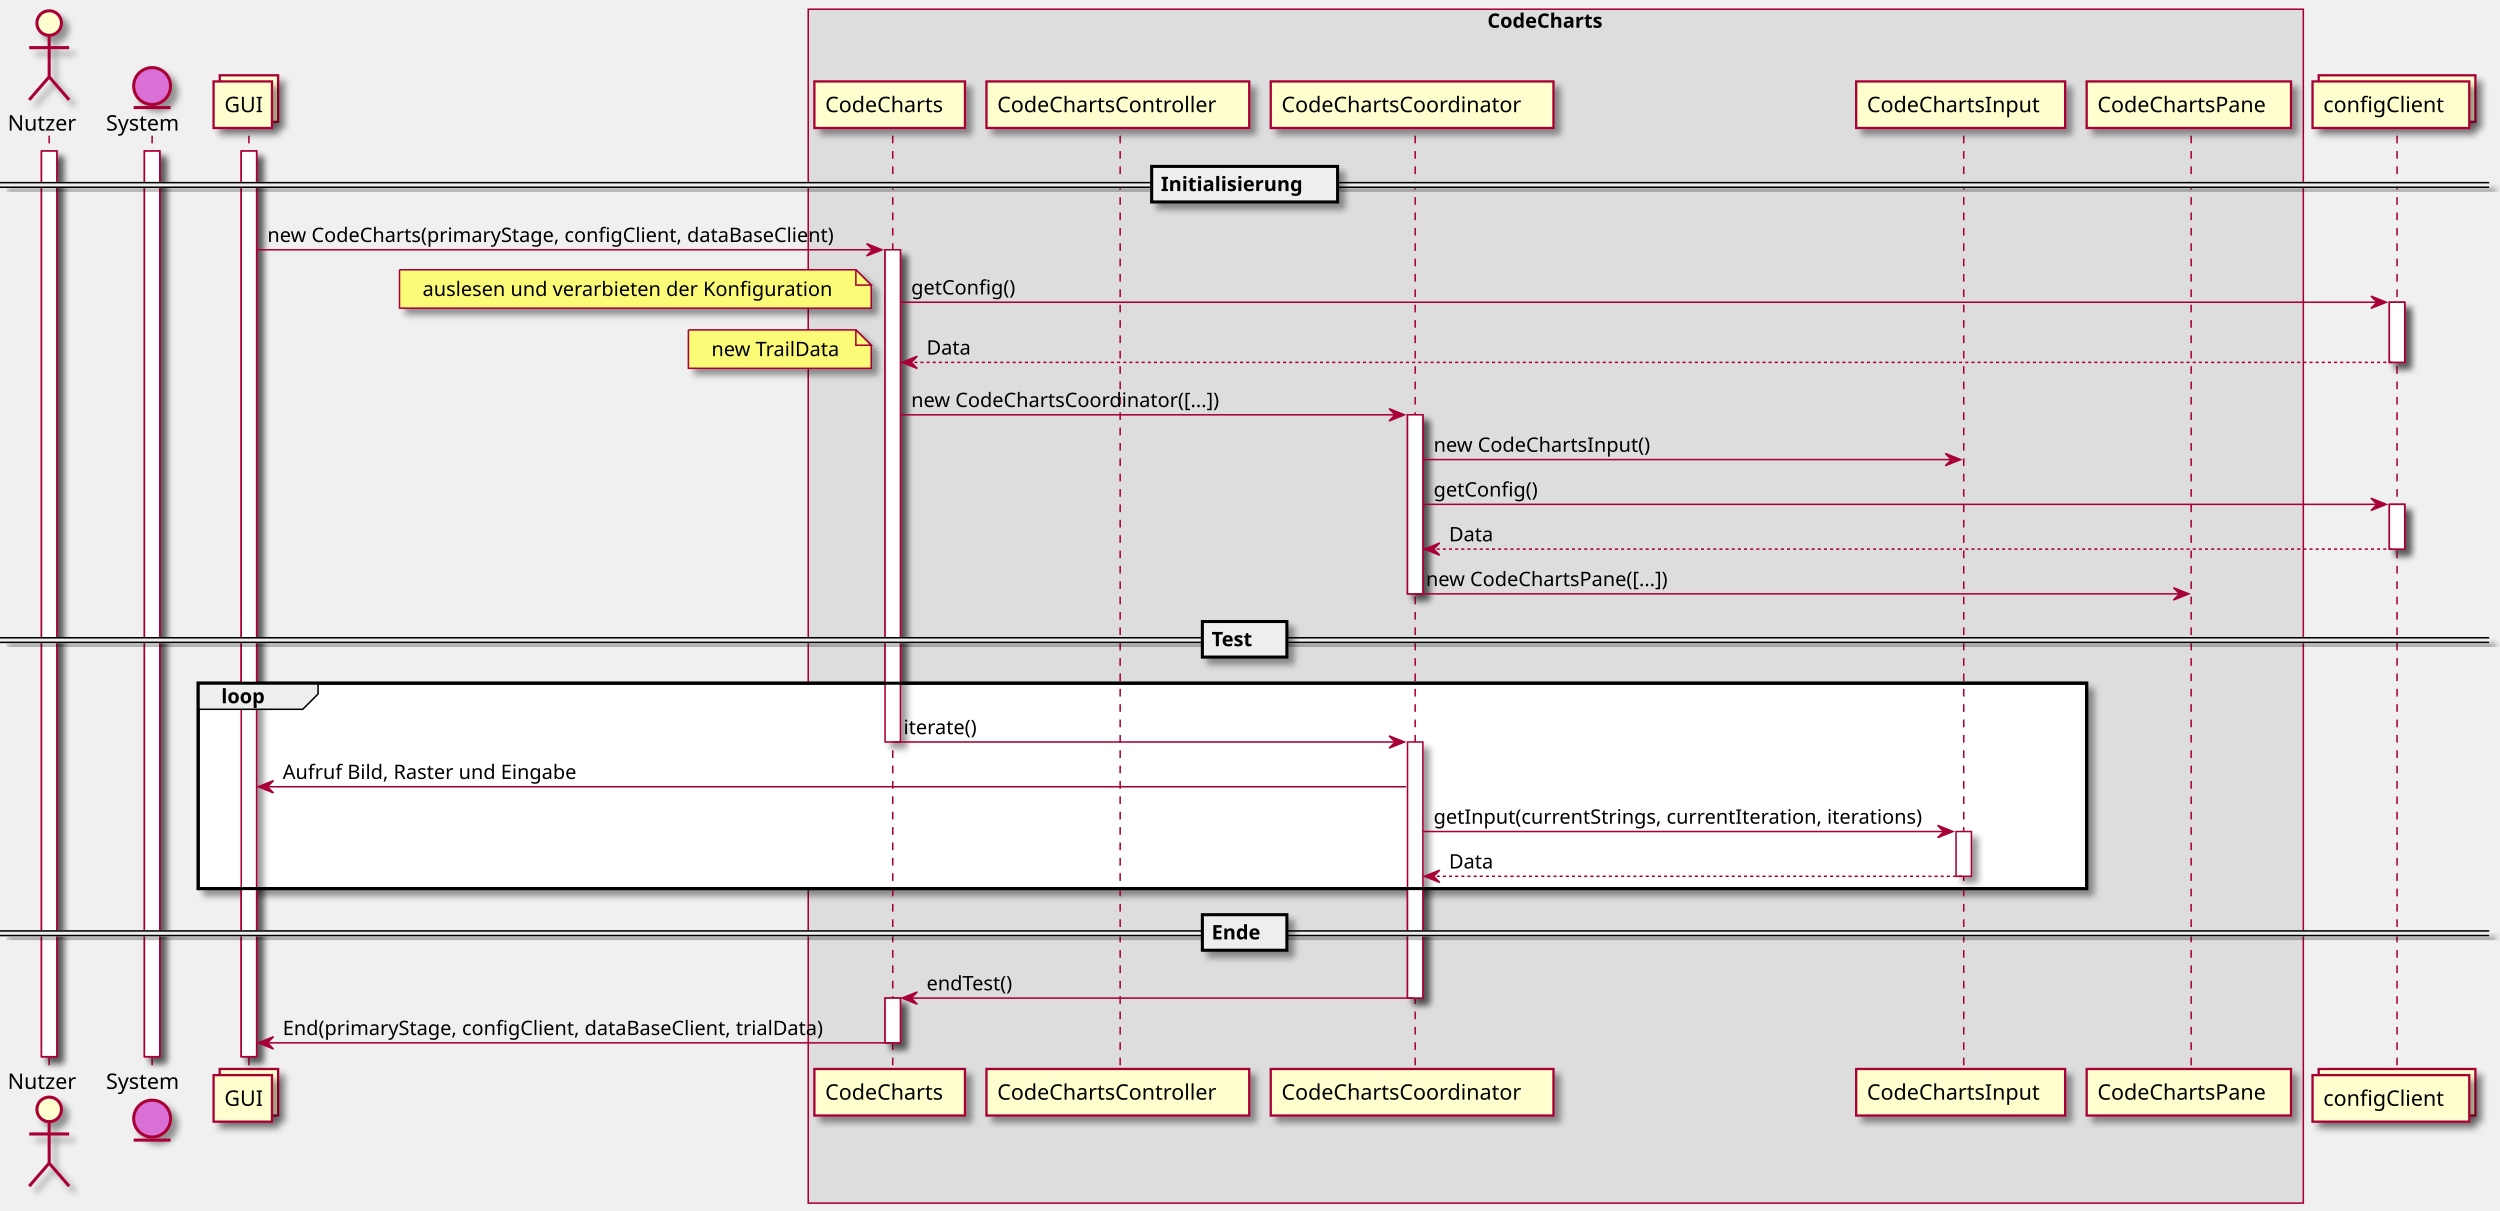
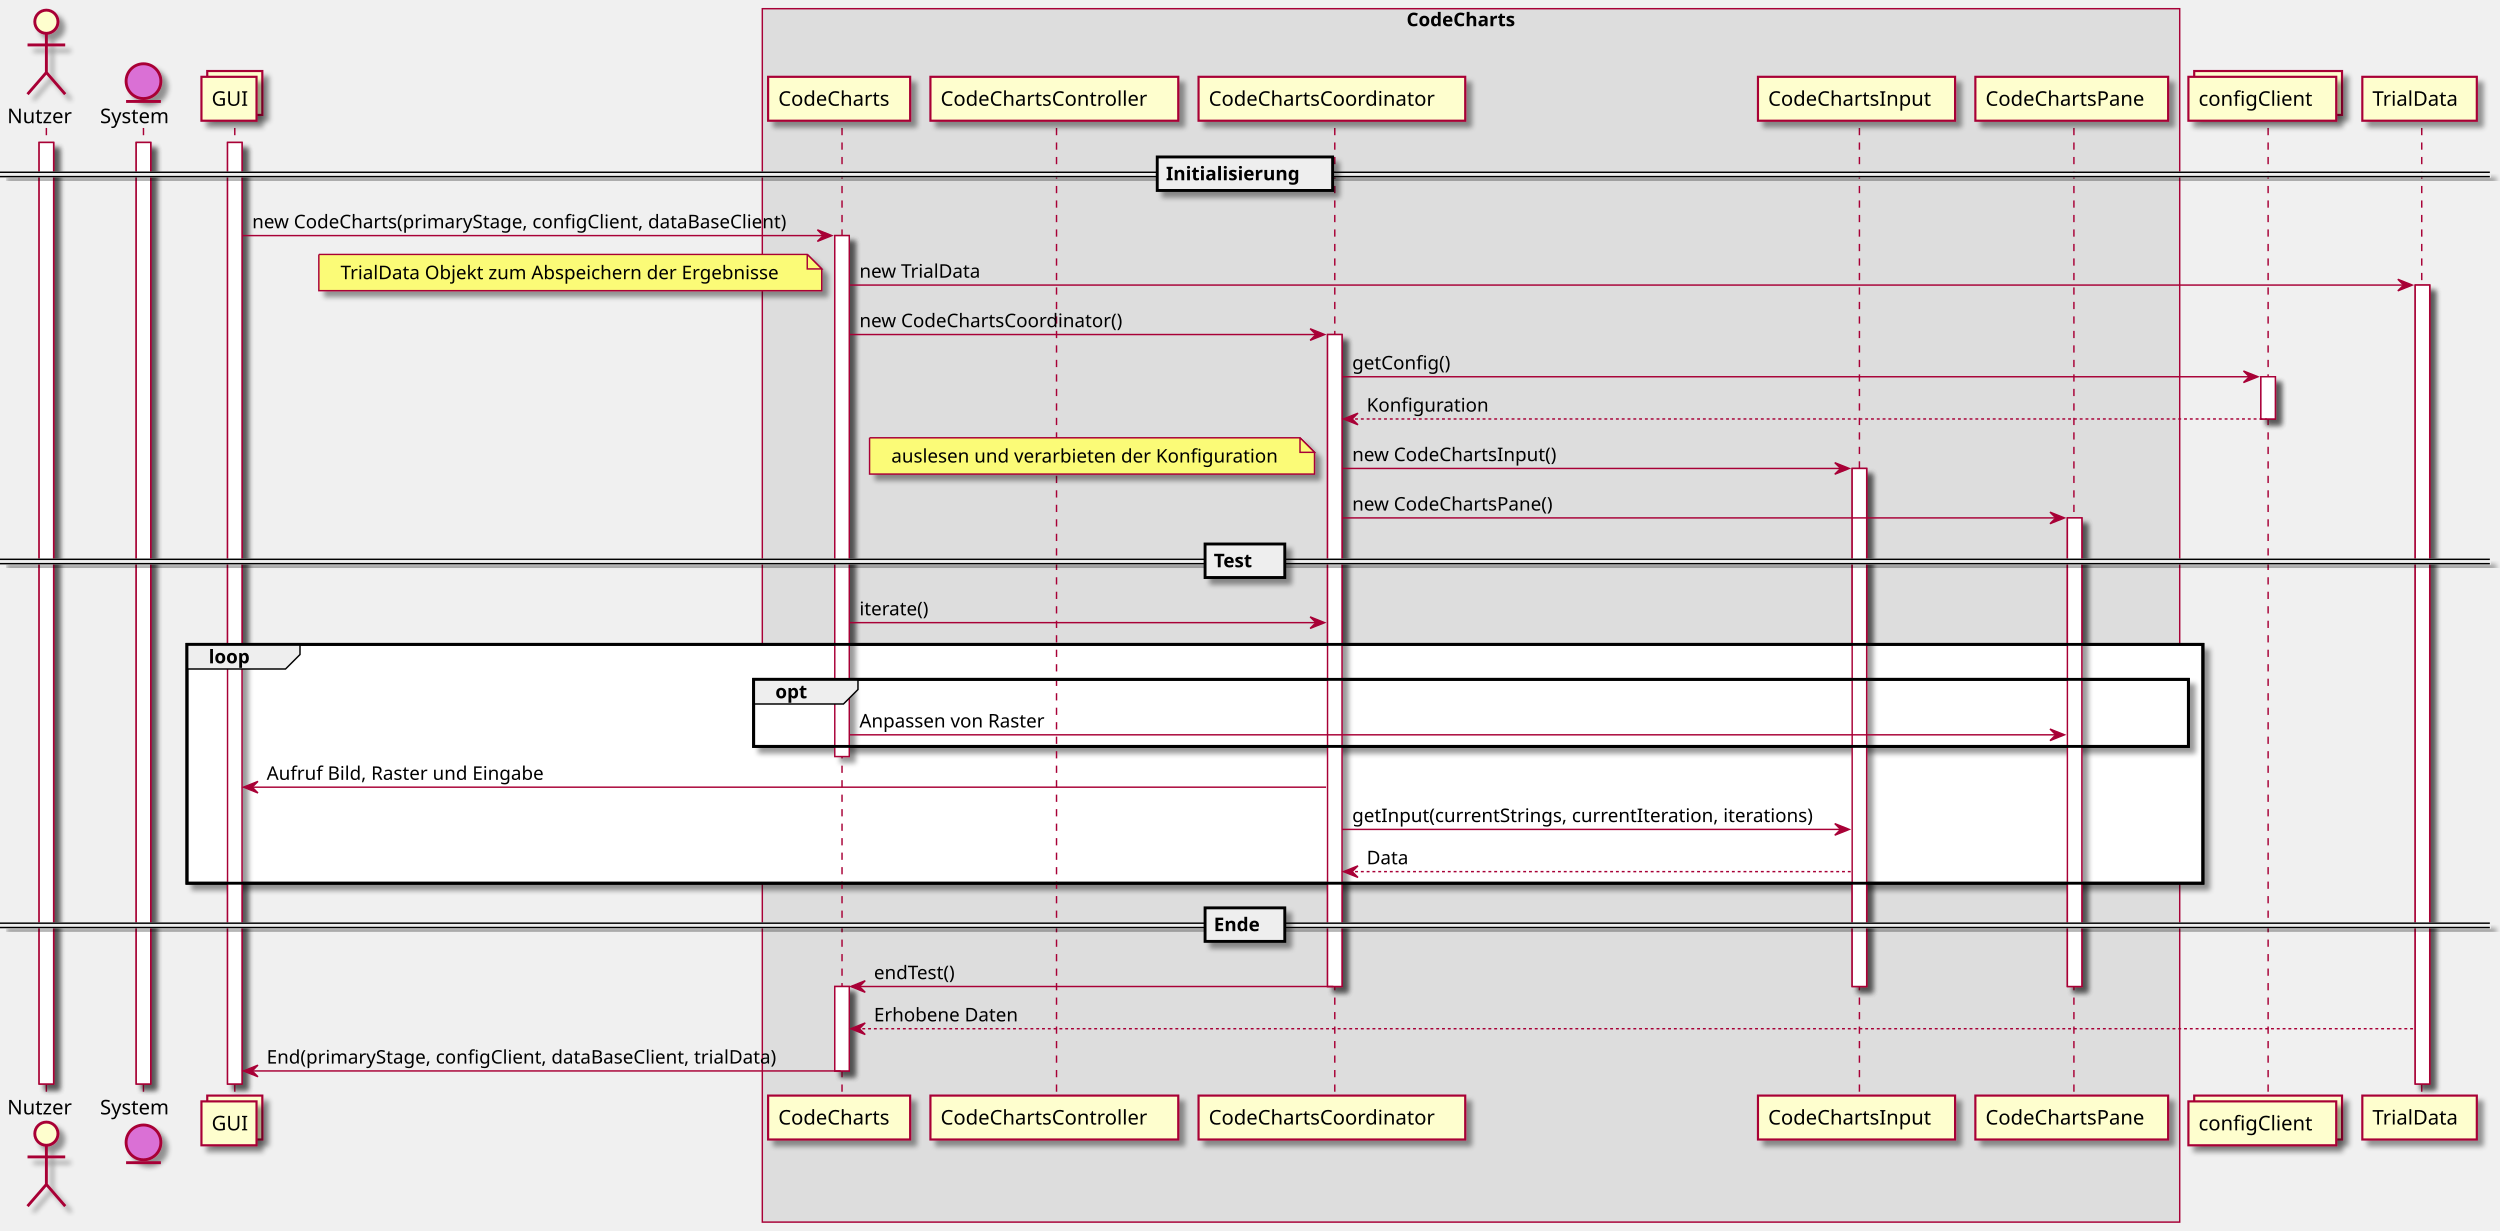
- <svg xmlns="http://www.w3.org/2000/svg" contentScriptType="application/ecmascript" contentStyleType="text/css" height="788px" preserveAspectRatio="none" style="width:1627px;height:788px;background:#FFFFFF;" version="1.1" viewBox="0 0 1627 788" width="1627px" zoomAndPan="magnify">
+ <svg xmlns="http://www.w3.org/2000/svg" contentScriptType="application/ecmascript" contentStyleType="text/css" height="849px" preserveAspectRatio="none" style="width:1725px;height:849px;background:#FFFFFF;" version="1.1" viewBox="0 0 1725 849" width="1725px" zoomAndPan="magnify">
  <defs>
-     <filter height="300%" id="fr3hogtmo8icj" width="300%" x="-1" y="-1">
+     <filter height="300%" id="fc5fi1wedt768" width="300%" x="-1" y="-1">
      <feGaussianBlur result="blurOut" stdDeviation="2.0" />
      <feColorMatrix in="blurOut" result="blurOut2" type="matrix" values="0 0 0 0 0 0 0 0 0 0 0 0 0 0 0 0 0 0 .4 0" />
      <feOffset dx="4.0" dy="4.0" in="blurOut2" result="blurOut3" />
      <feBlend in="SourceGraphic" in2="blurOut3" mode="normal" />
    </filter>
  </defs>
  <g>
-     <rect fill="#DDDDDD" height="776.984" style="stroke:#A80036;stroke-width:1.0;" width="973" x="526" y="6" />
-     <text fill="#000000" font-family="sans-serif" font-size="13" font-weight="bold" lengthAdjust="spacing" textLength="89" x="968" y="18.067">CodeCharts</text>
-     <rect fill="#FFFFFF" filter="url(#fr3hogtmo8icj)" height="589.391" style="stroke:#A80036;stroke-width:1.0;" width="10" x="27" y="98.297" />
-     <rect fill="#FFFFFF" filter="url(#fr3hogtmo8icj)" height="589.391" style="stroke:#A80036;stroke-width:1.0;" width="10" x="94" y="98.297" />
-     <rect fill="#FFFFFF" filter="url(#fr3hogtmo8icj)" height="589.391" style="stroke:#A80036;stroke-width:1.0;" width="10" x="157" y="98.297" />
-     <rect fill="#FFFFFF" filter="url(#fr3hogtmo8icj)" height="320.328" style="stroke:#A80036;stroke-width:1.0;" width="10" x="576" y="162.562" />
-     <rect fill="#FFFFFF" filter="url(#fr3hogtmo8icj)" height="29.133" style="stroke:#A80036;stroke-width:1.0;" width="10" x="576" y="649.555" />
-     <rect fill="#FFFFFF" filter="url(#fr3hogtmo8icj)" height="116.531" style="stroke:#A80036;stroke-width:1.0;" width="10" x="916" y="269.961" />
-     <rect fill="#FFFFFF" filter="url(#fr3hogtmo8icj)" height="166.664" style="stroke:#A80036;stroke-width:1.0;" width="10" x="916" y="482.891" />
-     <rect fill="#FFFFFF" filter="url(#fr3hogtmo8icj)" height="29.133" style="stroke:#A80036;stroke-width:1.0;" width="10" x="1273" y="541.156" />
-     <rect fill="#FFFFFF" filter="url(#fr3hogtmo8icj)" height="39.133" style="stroke:#A80036;stroke-width:1.0;" width="10" x="1555" y="196.695" />
-     <rect fill="#FFFFFF" filter="url(#fr3hogtmo8icj)" height="29.133" style="stroke:#A80036;stroke-width:1.0;" width="10" x="1555" y="328.227" />
-     <rect fill="#FFFFFF" filter="url(#fr3hogtmo8icj)" height="133.664" style="stroke:#000000;stroke-width:2.0;" width="1229" x="129" y="444.625" />
-     <line style="stroke:#A80036;stroke-width:1.0;stroke-dasharray:5.0,5.0;" x1="32" x2="32" y1="88.297" y2="696.688" />
-     <line style="stroke:#A80036;stroke-width:1.0;stroke-dasharray:5.0,5.0;" x1="99" x2="99" y1="88.297" y2="696.688" />
-     <line style="stroke:#A80036;stroke-width:1.0;stroke-dasharray:5.0,5.0;" x1="162" x2="162" y1="88.297" y2="696.688" />
-     <line style="stroke:#A80036;stroke-width:1.0;stroke-dasharray:5.0,5.0;" x1="581" x2="581" y1="88.297" y2="696.688" />
-     <line style="stroke:#A80036;stroke-width:1.0;stroke-dasharray:5.0,5.0;" x1="729" x2="729" y1="88.297" y2="696.688" />
-     <line style="stroke:#A80036;stroke-width:1.0;stroke-dasharray:5.0,5.0;" x1="921" x2="921" y1="88.297" y2="696.688" />
-     <line style="stroke:#A80036;stroke-width:1.0;stroke-dasharray:5.0,5.0;" x1="1278" x2="1278" y1="88.297" y2="696.688" />
-     <line style="stroke:#A80036;stroke-width:1.0;stroke-dasharray:5.0,5.0;" x1="1426" x2="1426" y1="88.297" y2="696.688" />
-     <line style="stroke:#A80036;stroke-width:1.0;stroke-dasharray:5.0,5.0;" x1="1560" x2="1560" y1="88.297" y2="696.688" />
+     <rect fill="#DDDDDD" height="837.25" style="stroke:#A80036;stroke-width:1.0;" width="978" x="526" y="6" />
+     <text fill="#000000" font-family="sans-serif" font-size="13" font-weight="bold" lengthAdjust="spacing" textLength="89" x="970.5" y="18.067">CodeCharts</text>
+     <rect fill="#FFFFFF" filter="url(#fc5fi1wedt768)" height="649.656" style="stroke:#A80036;stroke-width:1.0;" width="10" x="27" y="98.297" />
+     <rect fill="#FFFFFF" filter="url(#fc5fi1wedt768)" height="649.656" style="stroke:#A80036;stroke-width:1.0;" width="10" x="94" y="98.297" />
+     <rect fill="#FFFFFF" filter="url(#fc5fi1wedt768)" height="649.656" style="stroke:#A80036;stroke-width:1.0;" width="10" x="157" y="98.297" />
+     <rect fill="#FFFFFF" filter="url(#fc5fi1wedt768)" height="359.461" style="stroke:#A80036;stroke-width:1.0;" width="10" x="576" y="162.562" />
+     <rect fill="#FFFFFF" filter="url(#fc5fi1wedt768)" height="58.266" style="stroke:#A80036;stroke-width:1.0;" width="10" x="576" y="680.688" />
+     <rect fill="#FFFFFF" filter="url(#fc5fi1wedt768)" height="449.859" style="stroke:#A80036;stroke-width:1.0;" width="10" x="916" y="230.828" />
+     <rect fill="#FFFFFF" filter="url(#fc5fi1wedt768)" height="357.461" style="stroke:#A80036;stroke-width:1.0;" width="10" x="1278" y="323.227" />
+     <rect fill="#FFFFFF" filter="url(#fc5fi1wedt768)" height="323.328" style="stroke:#A80036;stroke-width:1.0;" width="10" x="1426.5" y="357.359" />
+     <rect fill="#FFFFFF" filter="url(#fc5fi1wedt768)" height="29.133" style="stroke:#A80036;stroke-width:1.0;" width="10" x="1560" y="259.961" />
+     <rect fill="#FFFFFF" filter="url(#fc5fi1wedt768)" height="551.258" style="stroke:#A80036;stroke-width:1.0;" width="10" x="1666.5" y="196.695" />
+     <rect fill="#FFFFFF" filter="url(#fc5fi1wedt768)" height="164.797" style="stroke:#000000;stroke-width:2.0;" width="1391" x="129" y="444.625" />
+     <rect fill="#FFFFFF" filter="url(#fc5fi1wedt768)" height="46.266" style="stroke:#000000;stroke-width:2.0;" width="990" x="520" y="468.758" />
+     <line style="stroke:#A80036;stroke-width:1.0;stroke-dasharray:5.0,5.0;" x1="32" x2="32" y1="88.297" y2="756.953" />
+     <line style="stroke:#A80036;stroke-width:1.0;stroke-dasharray:5.0,5.0;" x1="99" x2="99" y1="88.297" y2="756.953" />
+     <line style="stroke:#A80036;stroke-width:1.0;stroke-dasharray:5.0,5.0;" x1="162" x2="162" y1="88.297" y2="756.953" />
+     <line style="stroke:#A80036;stroke-width:1.0;stroke-dasharray:5.0,5.0;" x1="581" x2="581" y1="88.297" y2="756.953" />
+     <line style="stroke:#A80036;stroke-width:1.0;stroke-dasharray:5.0,5.0;" x1="729" x2="729" y1="88.297" y2="756.953" />
+     <line style="stroke:#A80036;stroke-width:1.0;stroke-dasharray:5.0,5.0;" x1="921" x2="921" y1="88.297" y2="756.953" />
+     <line style="stroke:#A80036;stroke-width:1.0;stroke-dasharray:5.0,5.0;" x1="1283" x2="1283" y1="88.297" y2="756.953" />
+     <line style="stroke:#A80036;stroke-width:1.0;stroke-dasharray:5.0,5.0;" x1="1431" x2="1431" y1="88.297" y2="756.953" />
+     <line style="stroke:#A80036;stroke-width:1.0;stroke-dasharray:5.0,5.0;" x1="1565" x2="1565" y1="88.297" y2="756.953" />
+     <line style="stroke:#A80036;stroke-width:1.0;stroke-dasharray:5.0,5.0;" x1="1671" x2="1671" y1="88.297" y2="756.953" />
    <text fill="#000000" font-family="sans-serif" font-size="14" lengthAdjust="spacing" textLength="48" x="5" y="84.995">Nutzer</text>
-     <ellipse cx="32" cy="15" fill="#FEFECE" filter="url(#fr3hogtmo8icj)" rx="8" ry="8" style="stroke:#A80036;stroke-width:2.0;" />
-     <path d="M32,23 L32,50 M19,31 L45,31 M32,50 L19,65 M32,50 L45,65 " fill="none" filter="url(#fr3hogtmo8icj)" style="stroke:#A80036;stroke-width:2.0;" />
-     <text fill="#000000" font-family="sans-serif" font-size="14" lengthAdjust="spacing" textLength="48" x="5" y="708.683">Nutzer</text>
-     <ellipse cx="32" cy="721.984" fill="#FEFECE" filter="url(#fr3hogtmo8icj)" rx="8" ry="8" style="stroke:#A80036;stroke-width:2.0;" />
-     <path d="M32,729.984 L32,756.984 M19,737.984 L45,737.984 M32,756.984 L19,771.984 M32,756.984 L45,771.984 " fill="none" filter="url(#fr3hogtmo8icj)" style="stroke:#A80036;stroke-width:2.0;" />
+     <ellipse cx="32" cy="15" fill="#FEFECE" filter="url(#fc5fi1wedt768)" rx="8" ry="8" style="stroke:#A80036;stroke-width:2.0;" />
+     <path d="M32,23 L32,50 M19,31 L45,31 M32,50 L19,65 M32,50 L45,65 " fill="none" filter="url(#fc5fi1wedt768)" style="stroke:#A80036;stroke-width:2.0;" />
+     <text fill="#000000" font-family="sans-serif" font-size="14" lengthAdjust="spacing" textLength="48" x="5" y="768.948">Nutzer</text>
+     <ellipse cx="32" cy="782.25" fill="#FEFECE" filter="url(#fc5fi1wedt768)" rx="8" ry="8" style="stroke:#A80036;stroke-width:2.0;" />
+     <path d="M32,790.25 L32,817.25 M19,798.25 L45,798.25 M32,817.25 L19,832.25 M32,817.25 L45,832.25 " fill="none" filter="url(#fc5fi1wedt768)" style="stroke:#A80036;stroke-width:2.0;" />
    <text fill="#000000" font-family="sans-serif" font-size="14" lengthAdjust="spacing" textLength="54" x="69" y="84.995">System</text>
-     <ellipse cx="99" cy="56" fill="#DA70D5" filter="url(#fr3hogtmo8icj)" rx="12" ry="12" style="stroke:#A80036;stroke-width:2.0;" />
+     <ellipse cx="99" cy="56" fill="#DA70D5" filter="url(#fc5fi1wedt768)" rx="12" ry="12" style="stroke:#A80036;stroke-width:2.0;" />
    <line style="stroke:#A80036;stroke-width:2.0;" x1="87" x2="111" y1="70" y2="70" />
-     <text fill="#000000" font-family="sans-serif" font-size="14" lengthAdjust="spacing" textLength="54" x="69" y="708.683">System</text>
-     <ellipse cx="99" cy="727.984" fill="#DA70D5" filter="url(#fr3hogtmo8icj)" rx="12" ry="12" style="stroke:#A80036;stroke-width:2.0;" />
-     <line style="stroke:#A80036;stroke-width:2.0;" x1="87" x2="111" y1="741.984" y2="741.984" />
-     <rect fill="#FEFECE" filter="url(#fr3hogtmo8icj)" height="30.297" style="stroke:#A80036;stroke-width:1.5;" width="38" x="143" y="49" />
-     <rect fill="#FEFECE" filter="url(#fr3hogtmo8icj)" height="30.297" style="stroke:#A80036;stroke-width:1.5;" width="38" x="139" y="53" />
+     <text fill="#000000" font-family="sans-serif" font-size="14" lengthAdjust="spacing" textLength="54" x="69" y="768.948">System</text>
+     <ellipse cx="99" cy="788.25" fill="#DA70D5" filter="url(#fc5fi1wedt768)" rx="12" ry="12" style="stroke:#A80036;stroke-width:2.0;" />
+     <line style="stroke:#A80036;stroke-width:2.0;" x1="87" x2="111" y1="802.25" y2="802.25" />
+     <rect fill="#FEFECE" filter="url(#fc5fi1wedt768)" height="30.297" style="stroke:#A80036;stroke-width:1.5;" width="38" x="143" y="49" />
+     <rect fill="#FEFECE" filter="url(#fc5fi1wedt768)" height="30.297" style="stroke:#A80036;stroke-width:1.5;" width="38" x="139" y="53" />
    <text fill="#000000" font-family="sans-serif" font-size="14" lengthAdjust="spacing" textLength="24" x="146" y="72.995">GUI</text>
-     <rect fill="#FEFECE" filter="url(#fr3hogtmo8icj)" height="30.297" style="stroke:#A80036;stroke-width:1.5;" width="38" x="143" y="695.688" />
-     <rect fill="#FEFECE" filter="url(#fr3hogtmo8icj)" height="30.297" style="stroke:#A80036;stroke-width:1.5;" width="38" x="139" y="699.688" />
-     <text fill="#000000" font-family="sans-serif" font-size="14" lengthAdjust="spacing" textLength="24" x="146" y="719.683">GUI</text>
-     <rect fill="#FEFECE" filter="url(#fr3hogtmo8icj)" height="30.297" style="stroke:#A80036;stroke-width:1.5;" width="98" x="530" y="53" />
+     <rect fill="#FEFECE" filter="url(#fc5fi1wedt768)" height="30.297" style="stroke:#A80036;stroke-width:1.5;" width="38" x="143" y="755.953" />
+     <rect fill="#FEFECE" filter="url(#fc5fi1wedt768)" height="30.297" style="stroke:#A80036;stroke-width:1.5;" width="38" x="139" y="759.953" />
+     <text fill="#000000" font-family="sans-serif" font-size="14" lengthAdjust="spacing" textLength="24" x="146" y="779.948">GUI</text>
+     <rect fill="#FEFECE" filter="url(#fc5fi1wedt768)" height="30.297" style="stroke:#A80036;stroke-width:1.5;" width="98" x="530" y="53" />
    <text fill="#000000" font-family="sans-serif" font-size="14" lengthAdjust="spacing" textLength="84" x="537" y="72.995">CodeCharts</text>
-     <rect fill="#FEFECE" filter="url(#fr3hogtmo8icj)" height="30.297" style="stroke:#A80036;stroke-width:1.5;" width="98" x="530" y="695.688" />
-     <text fill="#000000" font-family="sans-serif" font-size="14" lengthAdjust="spacing" textLength="84" x="537" y="715.683">CodeCharts</text>
-     <rect fill="#FEFECE" filter="url(#fr3hogtmo8icj)" height="30.297" style="stroke:#A80036;stroke-width:1.5;" width="171" x="642" y="53" />
+     <rect fill="#FEFECE" filter="url(#fc5fi1wedt768)" height="30.297" style="stroke:#A80036;stroke-width:1.5;" width="98" x="530" y="755.953" />
+     <text fill="#000000" font-family="sans-serif" font-size="14" lengthAdjust="spacing" textLength="84" x="537" y="775.948">CodeCharts</text>
+     <rect fill="#FEFECE" filter="url(#fc5fi1wedt768)" height="30.297" style="stroke:#A80036;stroke-width:1.5;" width="171" x="642" y="53" />
    <text fill="#000000" font-family="sans-serif" font-size="14" lengthAdjust="spacing" textLength="157" x="649" y="72.995">CodeChartsController</text>
-     <rect fill="#FEFECE" filter="url(#fr3hogtmo8icj)" height="30.297" style="stroke:#A80036;stroke-width:1.5;" width="171" x="642" y="695.688" />
-     <text fill="#000000" font-family="sans-serif" font-size="14" lengthAdjust="spacing" textLength="157" x="649" y="715.683">CodeChartsController</text>
-     <rect fill="#FEFECE" filter="url(#fr3hogtmo8icj)" height="30.297" style="stroke:#A80036;stroke-width:1.5;" width="184" x="827" y="53" />
+     <rect fill="#FEFECE" filter="url(#fc5fi1wedt768)" height="30.297" style="stroke:#A80036;stroke-width:1.5;" width="171" x="642" y="755.953" />
+     <text fill="#000000" font-family="sans-serif" font-size="14" lengthAdjust="spacing" textLength="157" x="649" y="775.948">CodeChartsController</text>
+     <rect fill="#FEFECE" filter="url(#fc5fi1wedt768)" height="30.297" style="stroke:#A80036;stroke-width:1.5;" width="184" x="827" y="53" />
    <text fill="#000000" font-family="sans-serif" font-size="14" lengthAdjust="spacing" textLength="170" x="834" y="72.995">CodeChartsCoordinator</text>
-     <rect fill="#FEFECE" filter="url(#fr3hogtmo8icj)" height="30.297" style="stroke:#A80036;stroke-width:1.5;" width="184" x="827" y="695.688" />
-     <text fill="#000000" font-family="sans-serif" font-size="14" lengthAdjust="spacing" textLength="170" x="834" y="715.683">CodeChartsCoordinator</text>
-     <rect fill="#FEFECE" filter="url(#fr3hogtmo8icj)" height="30.297" style="stroke:#A80036;stroke-width:1.5;" width="136" x="1208" y="53" />
-     <text fill="#000000" font-family="sans-serif" font-size="14" lengthAdjust="spacing" textLength="122" x="1215" y="72.995">CodeChartsInput</text>
-     <rect fill="#FEFECE" filter="url(#fr3hogtmo8icj)" height="30.297" style="stroke:#A80036;stroke-width:1.5;" width="136" x="1208" y="695.688" />
-     <text fill="#000000" font-family="sans-serif" font-size="14" lengthAdjust="spacing" textLength="122" x="1215" y="715.683">CodeChartsInput</text>
-     <rect fill="#FEFECE" filter="url(#fr3hogtmo8icj)" height="30.297" style="stroke:#A80036;stroke-width:1.5;" width="133" x="1358" y="53" />
-     <text fill="#000000" font-family="sans-serif" font-size="14" lengthAdjust="spacing" textLength="119" x="1365" y="72.995">CodeChartsPane</text>
-     <rect fill="#FEFECE" filter="url(#fr3hogtmo8icj)" height="30.297" style="stroke:#A80036;stroke-width:1.5;" width="133" x="1358" y="695.688" />
-     <text fill="#000000" font-family="sans-serif" font-size="14" lengthAdjust="spacing" textLength="119" x="1365" y="715.683">CodeChartsPane</text>
-     <rect fill="#FEFECE" filter="url(#fr3hogtmo8icj)" height="30.297" style="stroke:#A80036;stroke-width:1.5;" width="102" x="1509" y="49" />
-     <rect fill="#FEFECE" filter="url(#fr3hogtmo8icj)" height="30.297" style="stroke:#A80036;stroke-width:1.5;" width="102" x="1505" y="53" />
-     <text fill="#000000" font-family="sans-serif" font-size="14" lengthAdjust="spacing" textLength="88" x="1512" y="72.995">configClient</text>
-     <rect fill="#FEFECE" filter="url(#fr3hogtmo8icj)" height="30.297" style="stroke:#A80036;stroke-width:1.5;" width="102" x="1509" y="695.688" />
-     <rect fill="#FEFECE" filter="url(#fr3hogtmo8icj)" height="30.297" style="stroke:#A80036;stroke-width:1.5;" width="102" x="1505" y="699.688" />
-     <text fill="#000000" font-family="sans-serif" font-size="14" lengthAdjust="spacing" textLength="88" x="1512" y="719.683">configClient</text>
-     <rect fill="#FFFFFF" filter="url(#fr3hogtmo8icj)" height="589.391" style="stroke:#A80036;stroke-width:1.0;" width="10" x="27" y="98.297" />
-     <rect fill="#FFFFFF" filter="url(#fr3hogtmo8icj)" height="589.391" style="stroke:#A80036;stroke-width:1.0;" width="10" x="94" y="98.297" />
-     <rect fill="#FFFFFF" filter="url(#fr3hogtmo8icj)" height="589.391" style="stroke:#A80036;stroke-width:1.0;" width="10" x="157" y="98.297" />
-     <rect fill="#FFFFFF" filter="url(#fr3hogtmo8icj)" height="320.328" style="stroke:#A80036;stroke-width:1.0;" width="10" x="576" y="162.562" />
-     <rect fill="#FFFFFF" filter="url(#fr3hogtmo8icj)" height="29.133" style="stroke:#A80036;stroke-width:1.0;" width="10" x="576" y="649.555" />
-     <rect fill="#FFFFFF" filter="url(#fr3hogtmo8icj)" height="116.531" style="stroke:#A80036;stroke-width:1.0;" width="10" x="916" y="269.961" />
-     <rect fill="#FFFFFF" filter="url(#fr3hogtmo8icj)" height="166.664" style="stroke:#A80036;stroke-width:1.0;" width="10" x="916" y="482.891" />
-     <rect fill="#FFFFFF" filter="url(#fr3hogtmo8icj)" height="29.133" style="stroke:#A80036;stroke-width:1.0;" width="10" x="1273" y="541.156" />
-     <rect fill="#FFFFFF" filter="url(#fr3hogtmo8icj)" height="39.133" style="stroke:#A80036;stroke-width:1.0;" width="10" x="1555" y="196.695" />
-     <rect fill="#FFFFFF" filter="url(#fr3hogtmo8icj)" height="29.133" style="stroke:#A80036;stroke-width:1.0;" width="10" x="1555" y="328.227" />
-     <rect fill="#EEEEEE" filter="url(#fr3hogtmo8icj)" height="3" style="stroke:#EEEEEE;stroke-width:1.0;" width="1620" x="0" y="118.863" />
-     <line style="stroke:#000000;stroke-width:1.0;" x1="0" x2="1620" y1="118.863" y2="118.863" />
-     <line style="stroke:#000000;stroke-width:1.0;" x1="0" x2="1620" y1="121.863" y2="121.863" />
-     <rect fill="#EEEEEE" filter="url(#fr3hogtmo8icj)" height="23.133" style="stroke:#000000;stroke-width:2.0;" width="121" x="749.5" y="108.297" />
-     <text fill="#000000" font-family="sans-serif" font-size="13" font-weight="bold" lengthAdjust="spacing" textLength="102" x="755.5" y="124.364">Initialisierung</text>
+     <rect fill="#FEFECE" filter="url(#fc5fi1wedt768)" height="30.297" style="stroke:#A80036;stroke-width:1.5;" width="184" x="827" y="755.953" />
+     <text fill="#000000" font-family="sans-serif" font-size="14" lengthAdjust="spacing" textLength="170" x="834" y="775.948">CodeChartsCoordinator</text>
+     <rect fill="#FEFECE" filter="url(#fc5fi1wedt768)" height="30.297" style="stroke:#A80036;stroke-width:1.5;" width="136" x="1213" y="53" />
+     <text fill="#000000" font-family="sans-serif" font-size="14" lengthAdjust="spacing" textLength="122" x="1220" y="72.995">CodeChartsInput</text>
+     <rect fill="#FEFECE" filter="url(#fc5fi1wedt768)" height="30.297" style="stroke:#A80036;stroke-width:1.5;" width="136" x="1213" y="755.953" />
+     <text fill="#000000" font-family="sans-serif" font-size="14" lengthAdjust="spacing" textLength="122" x="1220" y="775.948">CodeChartsInput</text>
+     <rect fill="#FEFECE" filter="url(#fc5fi1wedt768)" height="30.297" style="stroke:#A80036;stroke-width:1.5;" width="133" x="1363" y="53" />
+     <text fill="#000000" font-family="sans-serif" font-size="14" lengthAdjust="spacing" textLength="119" x="1370" y="72.995">CodeChartsPane</text>
+     <rect fill="#FEFECE" filter="url(#fc5fi1wedt768)" height="30.297" style="stroke:#A80036;stroke-width:1.5;" width="133" x="1363" y="755.953" />
+     <text fill="#000000" font-family="sans-serif" font-size="14" lengthAdjust="spacing" textLength="119" x="1370" y="775.948">CodeChartsPane</text>
+     <rect fill="#FEFECE" filter="url(#fc5fi1wedt768)" height="30.297" style="stroke:#A80036;stroke-width:1.5;" width="102" x="1514" y="49" />
+     <rect fill="#FEFECE" filter="url(#fc5fi1wedt768)" height="30.297" style="stroke:#A80036;stroke-width:1.5;" width="102" x="1510" y="53" />
+     <text fill="#000000" font-family="sans-serif" font-size="14" lengthAdjust="spacing" textLength="88" x="1517" y="72.995">configClient</text>
+     <rect fill="#FEFECE" filter="url(#fc5fi1wedt768)" height="30.297" style="stroke:#A80036;stroke-width:1.5;" width="102" x="1514" y="755.953" />
+     <rect fill="#FEFECE" filter="url(#fc5fi1wedt768)" height="30.297" style="stroke:#A80036;stroke-width:1.5;" width="102" x="1510" y="759.953" />
+     <text fill="#000000" font-family="sans-serif" font-size="14" lengthAdjust="spacing" textLength="88" x="1517" y="779.948">configClient</text>
+     <rect fill="#FEFECE" filter="url(#fc5fi1wedt768)" height="30.297" style="stroke:#A80036;stroke-width:1.5;" width="79" x="1630" y="53" />
+     <text fill="#000000" font-family="sans-serif" font-size="14" lengthAdjust="spacing" textLength="65" x="1637" y="72.995">TrialData</text>
+     <rect fill="#FEFECE" filter="url(#fc5fi1wedt768)" height="30.297" style="stroke:#A80036;stroke-width:1.5;" width="79" x="1630" y="755.953" />
+     <text fill="#000000" font-family="sans-serif" font-size="14" lengthAdjust="spacing" textLength="65" x="1637" y="775.948">TrialData</text>
+     <rect fill="#FFFFFF" filter="url(#fc5fi1wedt768)" height="649.656" style="stroke:#A80036;stroke-width:1.0;" width="10" x="27" y="98.297" />
+     <rect fill="#FFFFFF" filter="url(#fc5fi1wedt768)" height="649.656" style="stroke:#A80036;stroke-width:1.0;" width="10" x="94" y="98.297" />
+     <rect fill="#FFFFFF" filter="url(#fc5fi1wedt768)" height="649.656" style="stroke:#A80036;stroke-width:1.0;" width="10" x="157" y="98.297" />
+     <rect fill="#FFFFFF" filter="url(#fc5fi1wedt768)" height="359.461" style="stroke:#A80036;stroke-width:1.0;" width="10" x="576" y="162.562" />
+     <rect fill="#FFFFFF" filter="url(#fc5fi1wedt768)" height="58.266" style="stroke:#A80036;stroke-width:1.0;" width="10" x="576" y="680.688" />
+     <rect fill="#FFFFFF" filter="url(#fc5fi1wedt768)" height="449.859" style="stroke:#A80036;stroke-width:1.0;" width="10" x="916" y="230.828" />
+     <rect fill="#FFFFFF" filter="url(#fc5fi1wedt768)" height="357.461" style="stroke:#A80036;stroke-width:1.0;" width="10" x="1278" y="323.227" />
+     <rect fill="#FFFFFF" filter="url(#fc5fi1wedt768)" height="323.328" style="stroke:#A80036;stroke-width:1.0;" width="10" x="1426.5" y="357.359" />
+     <rect fill="#FFFFFF" filter="url(#fc5fi1wedt768)" height="29.133" style="stroke:#A80036;stroke-width:1.0;" width="10" x="1560" y="259.961" />
+     <rect fill="#FFFFFF" filter="url(#fc5fi1wedt768)" height="551.258" style="stroke:#A80036;stroke-width:1.0;" width="10" x="1666.5" y="196.695" />
+     <rect fill="#EEEEEE" filter="url(#fc5fi1wedt768)" height="3" style="stroke:#EEEEEE;stroke-width:1.0;" width="1718" x="0" y="118.863" />
+     <line style="stroke:#000000;stroke-width:1.0;" x1="0" x2="1718" y1="118.863" y2="118.863" />
+     <line style="stroke:#000000;stroke-width:1.0;" x1="0" x2="1718" y1="121.863" y2="121.863" />
+     <rect fill="#EEEEEE" filter="url(#fc5fi1wedt768)" height="23.133" style="stroke:#000000;stroke-width:2.0;" width="121" x="798.5" y="108.297" />
+     <text fill="#000000" font-family="sans-serif" font-size="13" font-weight="bold" lengthAdjust="spacing" textLength="102" x="804.5" y="124.364">Initialisierung</text>
    <polygon fill="#A80036" points="564,158.562,574,162.562,564,166.562,568,162.562" style="stroke:#A80036;stroke-width:1.0;" />
    <line style="stroke:#A80036;stroke-width:1.0;" x1="167" x2="570" y1="162.562" y2="162.562" />
    <text fill="#000000" font-family="sans-serif" font-size="13" lengthAdjust="spacing" textLength="390" x="174" y="157.497">new CodeCharts(primaryStage, configClient, dataBaseClient)</text>
-     <polygon fill="#A80036" points="1543,192.695,1553,196.695,1543,200.695,1547,196.695" style="stroke:#A80036;stroke-width:1.0;" />
-     <line style="stroke:#A80036;stroke-width:1.0;" x1="586" x2="1549" y1="196.695" y2="196.695" />
-     <text fill="#000000" font-family="sans-serif" font-size="13" lengthAdjust="spacing" textLength="72" x="593" y="191.629">getConfig()</text>
-     <path d="M260,175.562 L260,200.562 L567,200.562 L567,185.562 L557,175.562 L260,175.562 " fill="#FBFB77" filter="url(#fr3hogtmo8icj)" style="stroke:#A80036;stroke-width:1.0;" />
+     <polygon fill="#A80036" points="1654.5,192.695,1664.5,196.695,1654.5,200.695,1658.5,196.695" style="stroke:#A80036;stroke-width:1.0;" />
+     <line style="stroke:#A80036;stroke-width:1.0;" x1="586" x2="1660.5" y1="196.695" y2="196.695" />
+     <text fill="#000000" font-family="sans-serif" font-size="13" lengthAdjust="spacing" textLength="89" x="593" y="191.629">new TrialData</text>
+     <path d="M220,175.562 L220,200.562 L567,200.562 L567,185.562 L557,175.562 L220,175.562 " fill="#FBFB77" filter="url(#fc5fi1wedt768)" style="stroke:#A80036;stroke-width:1.0;" />
    <path d="M557,175.562 L557,185.562 L567,185.562 L557,175.562 " fill="#FBFB77" style="stroke:#A80036;stroke-width:1.0;" />
-     <text fill="#000000" font-family="sans-serif" font-size="13" lengthAdjust="spacing" textLength="277" x="275" y="192.629">auslesen und verarbieten der Konfiguration</text>
-     <polygon fill="#A80036" points="597,231.828,587,235.828,597,239.828,593,235.828" style="stroke:#A80036;stroke-width:1.0;" />
-     <line style="stroke:#A80036;stroke-width:1.0;stroke-dasharray:2.0,2.0;" x1="591" x2="1559" y1="235.828" y2="235.828" />
-     <text fill="#000000" font-family="sans-serif" font-size="13" lengthAdjust="spacing" textLength="31" x="603" y="230.762">Data</text>
-     <path d="M448,214.695 L448,239.695 L567,239.695 L567,224.695 L557,214.695 L448,214.695 " fill="#FBFB77" filter="url(#fr3hogtmo8icj)" style="stroke:#A80036;stroke-width:1.0;" />
-     <path d="M557,214.695 L557,224.695 L567,224.695 L557,214.695 " fill="#FBFB77" style="stroke:#A80036;stroke-width:1.0;" />
-     <text fill="#000000" font-family="sans-serif" font-size="13" lengthAdjust="spacing" textLength="89" x="463" y="231.762">new TrailData</text>
-     <polygon fill="#A80036" points="904,265.961,914,269.961,904,273.961,908,269.961" style="stroke:#A80036;stroke-width:1.0;" />
-     <line style="stroke:#A80036;stroke-width:1.0;" x1="586" x2="910" y1="269.961" y2="269.961" />
-     <text fill="#000000" font-family="sans-serif" font-size="13" lengthAdjust="spacing" textLength="213" x="593" y="264.895">new CodeChartsCoordinator([...])</text>
-     <polygon fill="#A80036" points="1266,295.094,1276,299.094,1266,303.094,1270,299.094" style="stroke:#A80036;stroke-width:1.0;" />
-     <line style="stroke:#A80036;stroke-width:1.0;" x1="926" x2="1272" y1="299.094" y2="299.094" />
-     <text fill="#000000" font-family="sans-serif" font-size="13" lengthAdjust="spacing" textLength="148" x="933" y="294.028">new CodeChartsInput()</text>
-     <polygon fill="#A80036" points="1543,324.227,1553,328.227,1543,332.227,1547,328.227" style="stroke:#A80036;stroke-width:1.0;" />
-     <line style="stroke:#A80036;stroke-width:1.0;" x1="926" x2="1549" y1="328.227" y2="328.227" />
-     <text fill="#000000" font-family="sans-serif" font-size="13" lengthAdjust="spacing" textLength="72" x="933" y="323.161">getConfig()</text>
-     <polygon fill="#A80036" points="937,353.359,927,357.359,937,361.359,933,357.359" style="stroke:#A80036;stroke-width:1.0;" />
-     <line style="stroke:#A80036;stroke-width:1.0;stroke-dasharray:2.0,2.0;" x1="931" x2="1559" y1="357.359" y2="357.359" />
-     <text fill="#000000" font-family="sans-serif" font-size="13" lengthAdjust="spacing" textLength="31" x="943" y="352.293">Data</text>
-     <polygon fill="#A80036" points="1414.5,382.492,1424.5,386.492,1414.5,390.492,1418.5,386.492" style="stroke:#A80036;stroke-width:1.0;" />
-     <line style="stroke:#A80036;stroke-width:1.0;" x1="921" x2="1420.5" y1="386.492" y2="386.492" />
-     <text fill="#000000" font-family="sans-serif" font-size="13" lengthAdjust="spacing" textLength="170" x="928" y="381.426">new CodeChartsPane([...])</text>
-     <rect fill="#EEEEEE" filter="url(#fr3hogtmo8icj)" height="3" style="stroke:#EEEEEE;stroke-width:1.0;" width="1620" x="0" y="415.059" />
-     <line style="stroke:#000000;stroke-width:1.0;" x1="0" x2="1620" y1="415.059" y2="415.059" />
-     <line style="stroke:#000000;stroke-width:1.0;" x1="0" x2="1620" y1="418.059" y2="418.059" />
-     <rect fill="#EEEEEE" filter="url(#fr3hogtmo8icj)" height="23.133" style="stroke:#000000;stroke-width:2.0;" width="55" x="782.5" y="404.492" />
-     <text fill="#000000" font-family="sans-serif" font-size="13" font-weight="bold" lengthAdjust="spacing" textLength="36" x="788.5" y="420.559">Test</text>
+     <text fill="#000000" font-family="sans-serif" font-size="13" lengthAdjust="spacing" textLength="317" x="235" y="192.629">TrialData Objekt zum Abspeichern der Ergebnisse</text>
+     <polygon fill="#A80036" points="904,226.828,914,230.828,904,234.828,908,230.828" style="stroke:#A80036;stroke-width:1.0;" />
+     <line style="stroke:#A80036;stroke-width:1.0;" x1="586" x2="910" y1="230.828" y2="230.828" />
+     <text fill="#000000" font-family="sans-serif" font-size="13" lengthAdjust="spacing" textLength="191" x="593" y="225.762">new CodeChartsCoordinator()</text>
+     <polygon fill="#A80036" points="1548,255.961,1558,259.961,1548,263.961,1552,259.961" style="stroke:#A80036;stroke-width:1.0;" />
+     <line style="stroke:#A80036;stroke-width:1.0;" x1="926" x2="1554" y1="259.961" y2="259.961" />
+     <text fill="#000000" font-family="sans-serif" font-size="13" lengthAdjust="spacing" textLength="72" x="933" y="254.895">getConfig()</text>
+     <polygon fill="#A80036" points="937,285.094,927,289.094,937,293.094,933,289.094" style="stroke:#A80036;stroke-width:1.0;" />
+     <line style="stroke:#A80036;stroke-width:1.0;stroke-dasharray:2.0,2.0;" x1="931" x2="1564" y1="289.094" y2="289.094" />
+     <text fill="#000000" font-family="sans-serif" font-size="13" lengthAdjust="spacing" textLength="85" x="943" y="284.028">Konfiguration</text>
+     <polygon fill="#A80036" points="1266,319.227,1276,323.227,1266,327.227,1270,323.227" style="stroke:#A80036;stroke-width:1.0;" />
+     <line style="stroke:#A80036;stroke-width:1.0;" x1="926" x2="1272" y1="323.227" y2="323.227" />
+     <text fill="#000000" font-family="sans-serif" font-size="13" lengthAdjust="spacing" textLength="148" x="933" y="318.161">new CodeChartsInput()</text>
+     <path d="M600,302.094 L600,327.094 L907,327.094 L907,312.094 L897,302.094 L600,302.094 " fill="#FBFB77" filter="url(#fc5fi1wedt768)" style="stroke:#A80036;stroke-width:1.0;" />
+     <path d="M897,302.094 L897,312.094 L907,312.094 L897,302.094 " fill="#FBFB77" style="stroke:#A80036;stroke-width:1.0;" />
+     <text fill="#000000" font-family="sans-serif" font-size="13" lengthAdjust="spacing" textLength="277" x="615" y="319.161">auslesen und verarbieten der Konfiguration</text>
+     <polygon fill="#A80036" points="1414.5,353.359,1424.5,357.359,1414.5,361.359,1418.5,357.359" style="stroke:#A80036;stroke-width:1.0;" />
+     <line style="stroke:#A80036;stroke-width:1.0;" x1="926" x2="1420.5" y1="357.359" y2="357.359" />
+     <text fill="#000000" font-family="sans-serif" font-size="13" lengthAdjust="spacing" textLength="148" x="933" y="352.293">new CodeChartsPane()</text>
+     <rect fill="#EEEEEE" filter="url(#fc5fi1wedt768)" height="3" style="stroke:#EEEEEE;stroke-width:1.0;" width="1718" x="0" y="385.926" />
+     <line style="stroke:#000000;stroke-width:1.0;" x1="0" x2="1718" y1="385.926" y2="385.926" />
+     <line style="stroke:#000000;stroke-width:1.0;" x1="0" x2="1718" y1="388.926" y2="388.926" />
+     <rect fill="#EEEEEE" filter="url(#fc5fi1wedt768)" height="23.133" style="stroke:#000000;stroke-width:2.0;" width="55" x="831.5" y="375.359" />
+     <text fill="#000000" font-family="sans-serif" font-size="13" font-weight="bold" lengthAdjust="spacing" textLength="36" x="837.5" y="391.426">Test</text>
+     <polygon fill="#A80036" points="904,425.625,914,429.625,904,433.625,908,429.625" style="stroke:#A80036;stroke-width:1.0;" />
+     <line style="stroke:#A80036;stroke-width:1.0;" x1="586" x2="910" y1="429.625" y2="429.625" />
+     <text fill="#000000" font-family="sans-serif" font-size="13" lengthAdjust="spacing" textLength="52" x="593" y="424.559">iterate()</text>
    <path d="M129,444.625 L207,444.625 L207,451.625 L197,461.625 L129,461.625 L129,444.625 " fill="#EEEEEE" style="stroke:#000000;stroke-width:1.0;" />
-     <rect fill="none" height="133.664" style="stroke:#000000;stroke-width:2.0;" width="1229" x="129" y="444.625" />
+     <rect fill="none" height="164.797" style="stroke:#000000;stroke-width:2.0;" width="1391" x="129" y="444.625" />
    <text fill="#000000" font-family="sans-serif" font-size="13" font-weight="bold" lengthAdjust="spacing" textLength="33" x="144" y="457.692">loop</text>
-     <polygon fill="#A80036" points="904,478.891,914,482.891,904,486.891,908,482.891" style="stroke:#A80036;stroke-width:1.0;" />
-     <line style="stroke:#A80036;stroke-width:1.0;" x1="581" x2="910" y1="482.891" y2="482.891" />
-     <text fill="#000000" font-family="sans-serif" font-size="13" lengthAdjust="spacing" textLength="52" x="588" y="477.825">iterate()</text>
-     <polygon fill="#A80036" points="178,508.023,168,512.023,178,516.023,174,512.023" style="stroke:#A80036;stroke-width:1.0;" />
-     <line style="stroke:#A80036;stroke-width:1.0;" x1="172" x2="915" y1="512.023" y2="512.023" />
-     <text fill="#000000" font-family="sans-serif" font-size="13" lengthAdjust="spacing" textLength="199" x="184" y="506.957">Aufruf Bild, Raster und Eingabe</text>
-     <polygon fill="#A80036" points="1261,537.156,1271,541.156,1261,545.156,1265,541.156" style="stroke:#A80036;stroke-width:1.0;" />
-     <line style="stroke:#A80036;stroke-width:1.0;" x1="926" x2="1267" y1="541.156" y2="541.156" />
-     <text fill="#000000" font-family="sans-serif" font-size="13" lengthAdjust="spacing" textLength="328" x="933" y="536.09">getInput(currentStrings, currentIteration, iterations)</text>
-     <polygon fill="#A80036" points="937,566.289,927,570.289,937,574.289,933,570.289" style="stroke:#A80036;stroke-width:1.0;" />
-     <line style="stroke:#A80036;stroke-width:1.0;stroke-dasharray:2.0,2.0;" x1="931" x2="1277" y1="570.289" y2="570.289" />
-     <text fill="#000000" font-family="sans-serif" font-size="13" lengthAdjust="spacing" textLength="31" x="943" y="565.223">Data</text>
-     <rect fill="#EEEEEE" filter="url(#fr3hogtmo8icj)" height="3" style="stroke:#EEEEEE;stroke-width:1.0;" width="1620" x="0" y="605.856" />
-     <line style="stroke:#000000;stroke-width:1.0;" x1="0" x2="1620" y1="605.856" y2="605.856" />
-     <line style="stroke:#000000;stroke-width:1.0;" x1="0" x2="1620" y1="608.856" y2="608.856" />
-     <rect fill="#EEEEEE" filter="url(#fr3hogtmo8icj)" height="23.133" style="stroke:#000000;stroke-width:2.0;" width="55" x="782.5" y="595.289" />
-     <text fill="#000000" font-family="sans-serif" font-size="13" font-weight="bold" lengthAdjust="spacing" textLength="36" x="788.5" y="611.356">Ende</text>
-     <polygon fill="#A80036" points="597,645.555,587,649.555,597,653.555,593,649.555" style="stroke:#A80036;stroke-width:1.0;" />
-     <line style="stroke:#A80036;stroke-width:1.0;" x1="591" x2="920" y1="649.555" y2="649.555" />
-     <text fill="#000000" font-family="sans-serif" font-size="13" lengthAdjust="spacing" textLength="62" x="603" y="644.489">endTest()</text>
-     <polygon fill="#A80036" points="178,674.688,168,678.688,178,682.688,174,678.688" style="stroke:#A80036;stroke-width:1.0;" />
-     <line style="stroke:#A80036;stroke-width:1.0;" x1="172" x2="580" y1="678.688" y2="678.688" />
-     <text fill="#000000" font-family="sans-serif" font-size="13" lengthAdjust="spacing" textLength="371" x="184" y="673.622">End(primaryStage, configClient, dataBaseClient, trialData)</text>
+     <path d="M520,468.758 L592,468.758 L592,475.758 L582,485.758 L520,485.758 L520,468.758 " fill="#EEEEEE" style="stroke:#000000;stroke-width:1.0;" />
+     <rect fill="none" height="46.266" style="stroke:#000000;stroke-width:2.0;" width="990" x="520" y="468.758" />
+     <text fill="#000000" font-family="sans-serif" font-size="13" font-weight="bold" lengthAdjust="spacing" textLength="27" x="535" y="481.825">opt</text>
+     <polygon fill="#A80036" points="1414.5,503.023,1424.5,507.023,1414.5,511.023,1418.5,507.023" style="stroke:#A80036;stroke-width:1.0;" />
+     <line style="stroke:#A80036;stroke-width:1.0;" x1="586" x2="1420.5" y1="507.023" y2="507.023" />
+     <text fill="#000000" font-family="sans-serif" font-size="13" lengthAdjust="spacing" textLength="137" x="593" y="501.957">Anpassen von Raster</text>
+     <polygon fill="#A80036" points="178,539.156,168,543.156,178,547.156,174,543.156" style="stroke:#A80036;stroke-width:1.0;" />
+     <line style="stroke:#A80036;stroke-width:1.0;" x1="172" x2="915" y1="543.156" y2="543.156" />
+     <text fill="#000000" font-family="sans-serif" font-size="13" lengthAdjust="spacing" textLength="199" x="184" y="538.09">Aufruf Bild, Raster und Eingabe</text>
+     <polygon fill="#A80036" points="1266,568.289,1276,572.289,1266,576.289,1270,572.289" style="stroke:#A80036;stroke-width:1.0;" />
+     <line style="stroke:#A80036;stroke-width:1.0;" x1="926" x2="1272" y1="572.289" y2="572.289" />
+     <text fill="#000000" font-family="sans-serif" font-size="13" lengthAdjust="spacing" textLength="328" x="933" y="567.223">getInput(currentStrings, currentIteration, iterations)</text>
+     <polygon fill="#A80036" points="937,597.422,927,601.422,937,605.422,933,601.422" style="stroke:#A80036;stroke-width:1.0;" />
+     <line style="stroke:#A80036;stroke-width:1.0;stroke-dasharray:2.0,2.0;" x1="931" x2="1277" y1="601.422" y2="601.422" />
+     <text fill="#000000" font-family="sans-serif" font-size="13" lengthAdjust="spacing" textLength="31" x="943" y="596.356">Data</text>
+     <rect fill="#EEEEEE" filter="url(#fc5fi1wedt768)" height="3" style="stroke:#EEEEEE;stroke-width:1.0;" width="1718" x="0" y="636.988" />
+     <line style="stroke:#000000;stroke-width:1.0;" x1="0" x2="1718" y1="636.988" y2="636.988" />
+     <line style="stroke:#000000;stroke-width:1.0;" x1="0" x2="1718" y1="639.988" y2="639.988" />
+     <rect fill="#EEEEEE" filter="url(#fc5fi1wedt768)" height="23.133" style="stroke:#000000;stroke-width:2.0;" width="55" x="831.5" y="626.422" />
+     <text fill="#000000" font-family="sans-serif" font-size="13" font-weight="bold" lengthAdjust="spacing" textLength="36" x="837.5" y="642.489">Ende</text>
+     <polygon fill="#A80036" points="597,676.688,587,680.688,597,684.688,593,680.688" style="stroke:#A80036;stroke-width:1.0;" />
+     <line style="stroke:#A80036;stroke-width:1.0;" x1="591" x2="920" y1="680.688" y2="680.688" />
+     <text fill="#000000" font-family="sans-serif" font-size="13" lengthAdjust="spacing" textLength="62" x="603" y="675.622">endTest()</text>
+     <polygon fill="#A80036" points="597,705.82,587,709.82,597,713.82,593,709.82" style="stroke:#A80036;stroke-width:1.0;" />
+     <line style="stroke:#A80036;stroke-width:1.0;stroke-dasharray:2.0,2.0;" x1="591" x2="1665.5" y1="709.82" y2="709.82" />
+     <text fill="#000000" font-family="sans-serif" font-size="13" lengthAdjust="spacing" textLength="104" x="603" y="704.754">Erhobene Daten</text>
+     <polygon fill="#A80036" points="178,734.953,168,738.953,178,742.953,174,738.953" style="stroke:#A80036;stroke-width:1.0;" />
+     <line style="stroke:#A80036;stroke-width:1.0;" x1="172" x2="580" y1="738.953" y2="738.953" />
+     <text fill="#000000" font-family="sans-serif" font-size="13" lengthAdjust="spacing" textLength="371" x="184" y="733.887">End(primaryStage, configClient, dataBaseClient, trialData)</text>
  </g>
</svg>
